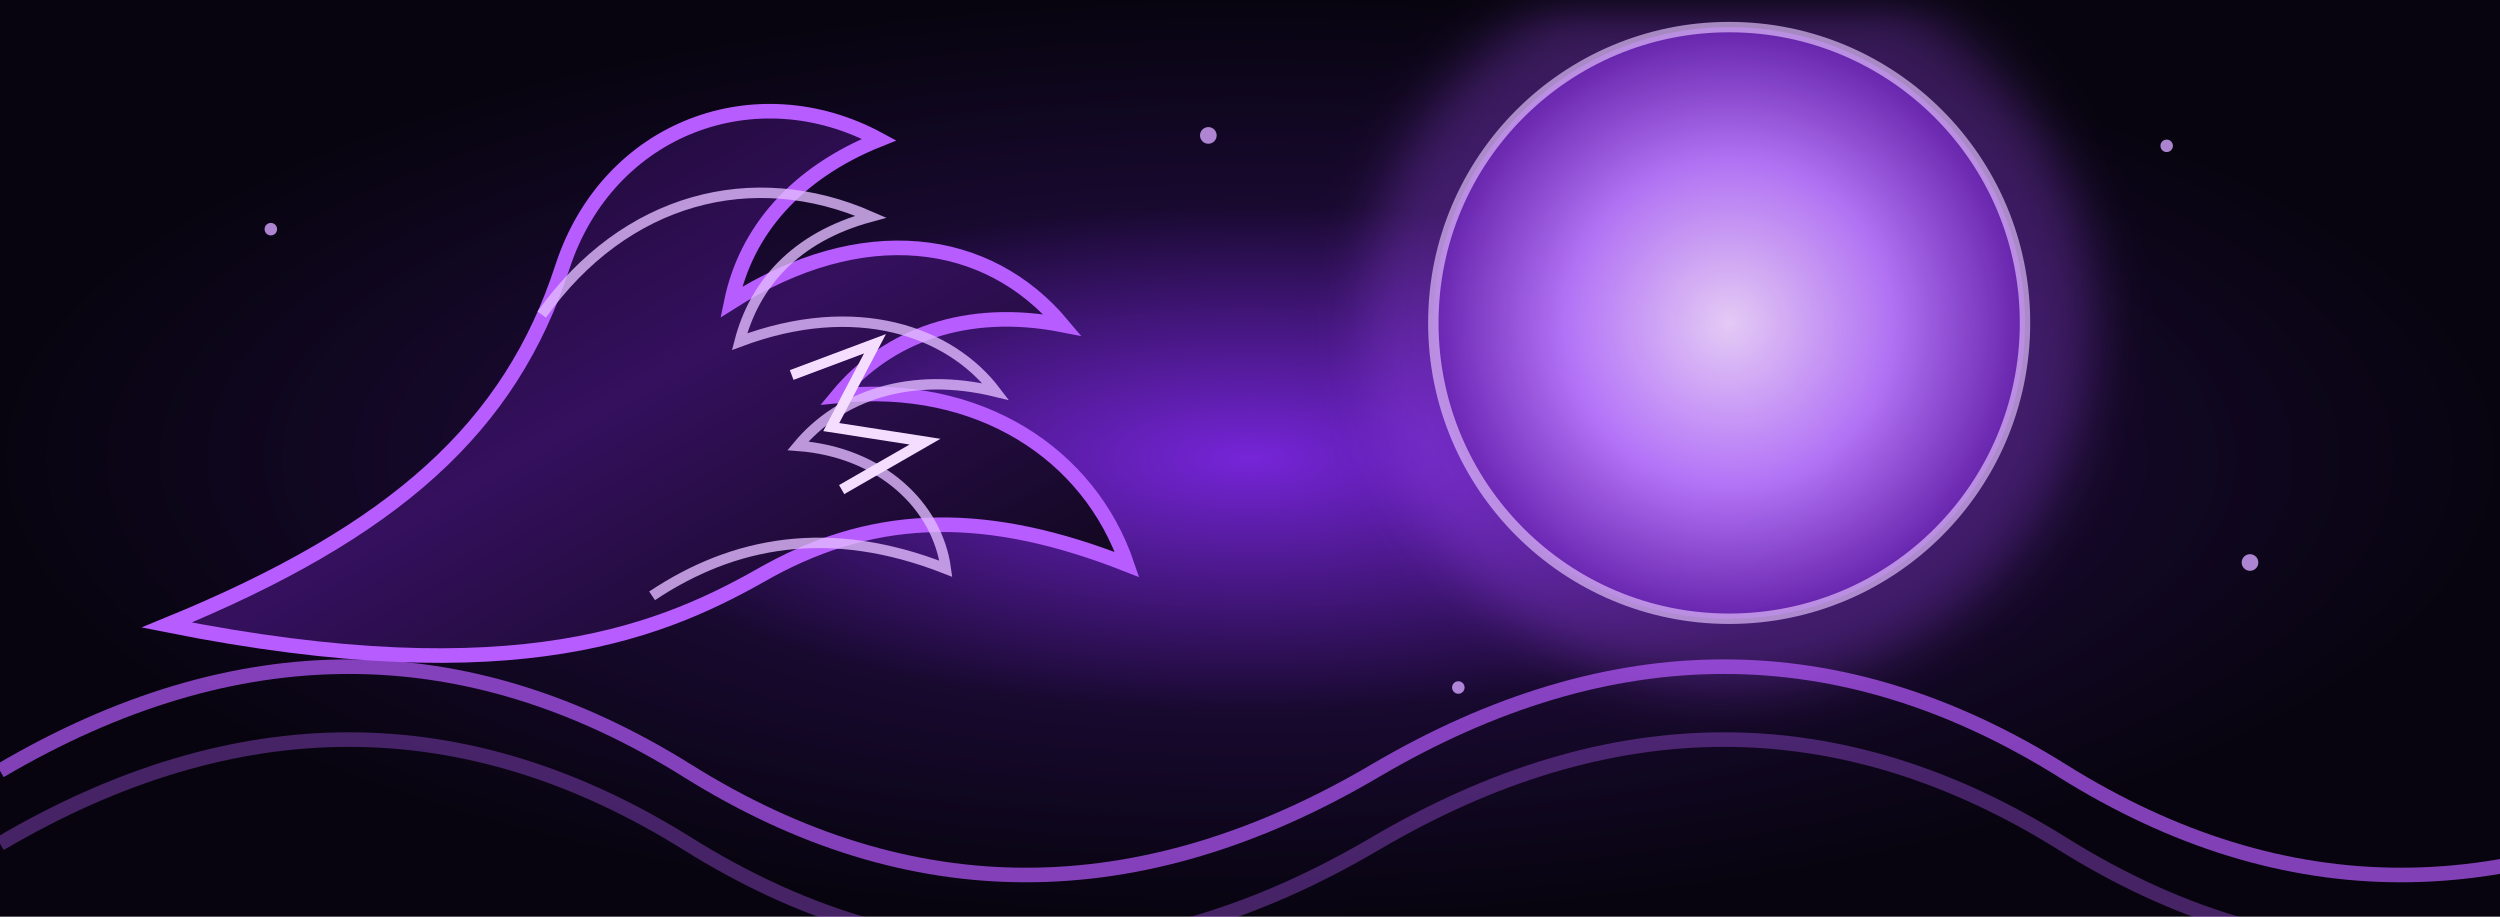
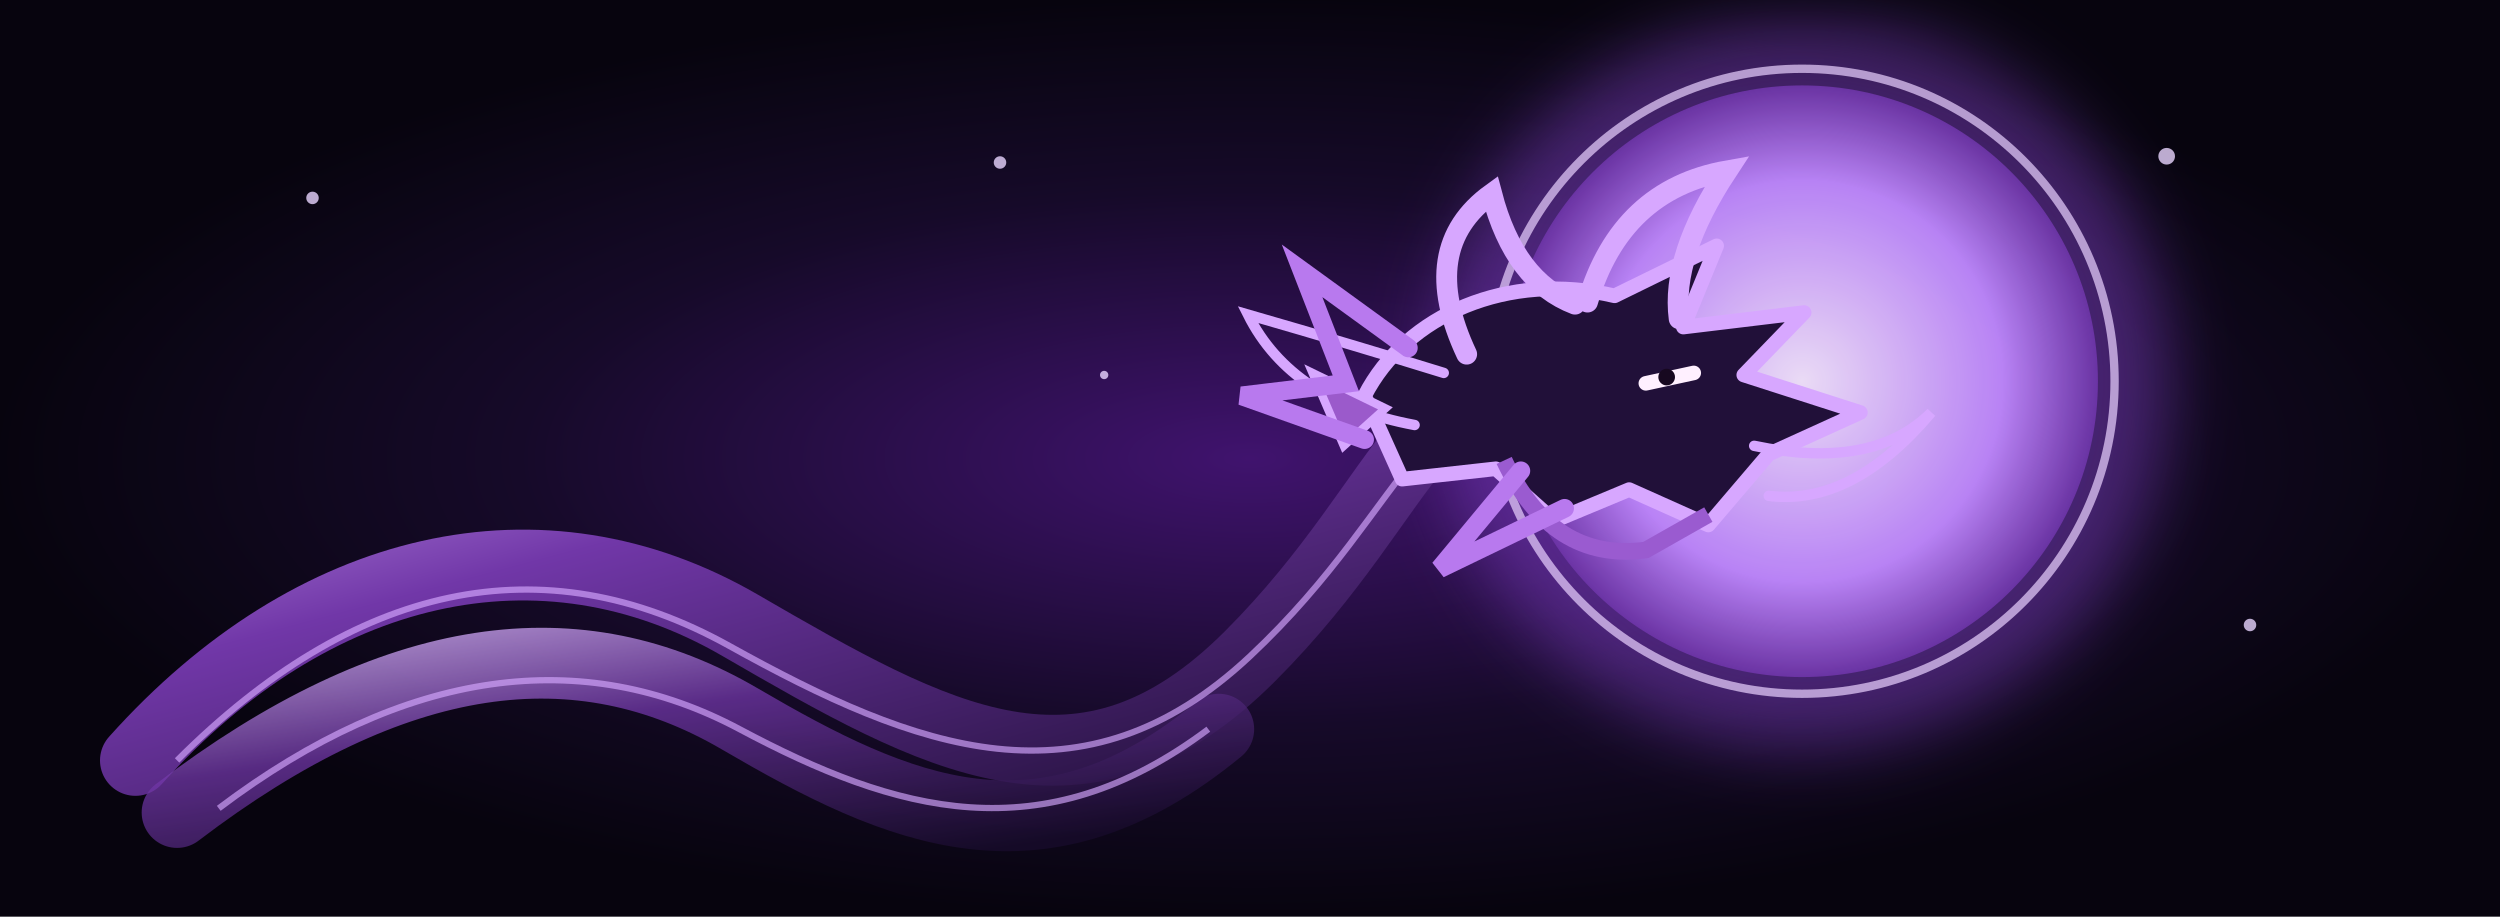
<svg xmlns="http://www.w3.org/2000/svg" viewBox="0 0 1200 440">
  <defs>
-     <radialGradient id="sky">
-       <stop stop-color="#7625d8" />
-       <stop offset=".55" stop-color="#18092f" />
-       <stop offset="1" stop-color="#07040f" />
+     <radialGradient id="night">
+       <stop stop-color="#40136e" />
+       <stop offset=".58" stop-color="#160a29" />
+       <stop offset="1" stop-color="#07040e" />
    </radialGradient>
    <radialGradient id="moon">
-       <stop stop-color="#f1d9ff" />
-       <stop offset=".55" stop-color="#bb7aff" />
-       <stop offset="1" stop-color="#6a25b2" />
+       <stop stop-color="#f7eaff" />
+       <stop offset=".68" stop-color="#c18aff" />
+       <stop offset="1" stop-color="#6e35a8" />
    </radialGradient>
-     <linearGradient id="ink" x2="1" y2="1">
-       <stop stop-color="#10051e" />
-       <stop offset=".5" stop-color="#35105e" />
-       <stop offset="1" stop-color="#090511" />
+     <linearGradient id="scale" x1="0" y1="0" x2="1" y2="1">
+       <stop stop-color="#d9b2ff" />
+       <stop offset=".38" stop-color="#7137a8" />
+       <stop offset="1" stop-color="#180b2c" />
    </linearGradient>
-     <filter id="glow">
-       <feGaussianBlur stdDeviation="13" />
+     <filter id="soft">
+       <feGaussianBlur stdDeviation="16" />
    </filter>
  </defs>
-   <rect width="1200" height="440" fill="url(#sky)" />
-   <circle cx="830" cy="155" r="175" fill="#a74cff" opacity=".3" filter="url(#glow)" />
-   <circle cx="830" cy="155" r="142" fill="url(#moon)" opacity=".92" />
-   <circle cx="830" cy="155" r="142" fill="none" stroke="#e7c6ff" stroke-width="5" opacity=".65" />
-   <g fill="none" stroke="#b65aff" stroke-width="7" opacity=".7">
-     <path d="M0 370Q170 270 330 370T660 370T990 370T1320 370" />
-     <path d="M0 405Q170 305 330 405T660 405T990 405T1320 405" opacity=".5" />
+   <rect width="1200" height="440" fill="url(#night)" />
+   <circle cx="865" cy="183" r="176" fill="#a653ff" opacity=".35" filter="url(#soft)" />
+   <circle cx="865" cy="183" r="142" fill="url(#moon)" opacity=".92" />
+   <circle cx="865" cy="183" r="150" fill="none" stroke="#ead2ff" stroke-width="4" opacity=".7" />
+   <g fill="none" stroke="url(#scale)" stroke-width="34" stroke-linecap="round">
+     <path d="M65 365C150 270 260 245 355 300S520 395 600 315 682 165 770 180" />
+     <path d="M85 390C190 310 278 300 355 345S500 420 585 350" opacity=".75" />
  </g>
-   <path d="M80 300C190 255 245 205 270 128C292 61 363 35 422 67C382 83 358 111 351 145C414 105 474 113 510 156C464 147 426 161 402 190C470 183 523 218 541 271C475 245 422 245 369 274C320 302 250 334 80 300Z" fill="url(#ink)" stroke="#b75cff" stroke-width="7" />
-   <path d="M260 151C300 95 361 79 418 104C381 114 362 137 355 164C411 143 456 159 478 188C437 178 403 190 383 214C423 217 450 243 454 273C398 251 352 260 313 286" fill="none" stroke="#e1baff" stroke-width="5" opacity=".8" />
-   <path d="M380 180L420 165L399 205L444 212L404 235" fill="none" stroke="#f4ddff" stroke-width="5" />
-   <g fill="#d5a4ff" opacity=".8">
-     <circle cx="130" cy="110" r="3" />
-     <circle cx="580" cy="65" r="4" />
-     <circle cx="1040" cy="70" r="3" />
-     <circle cx="1080" cy="270" r="4" />
-     <circle cx="700" cy="330" r="3" />
+   <g fill="none" stroke="#d6a8ff" stroke-width="3" opacity=".65">
+     <path d="M85 365C170 280 260 260 350 310S520 390 600 315 680 175 770 180" />
+     <path d="M105 388C195 320 280 310 355 350S500 410 580 350" />
+   </g>
+   <path d="M655 190C675 151 724 130 775 142L824 118 808 157 866 150 837 180 893 198 849 218 820 252 782 235 746 250 718 225 673 230Z" fill="#211039" stroke="#d7a7ff" stroke-width="7" stroke-linejoin="round" />
+   <path d="M704 170Q680 119 716 93Q727 135 756 146M762 145Q778 91 829 82Q802 123 806 153" fill="none" stroke="#d7a7ff" stroke-width="10" stroke-linecap="round" />
+   <path d="M679 204Q620 193 599 151Q651 166 693 179M842 214Q899 226 927 198Q889 243 849 238" fill="none" stroke="#d7a7ff" stroke-width="5" stroke-linecap="round" />
+   <path d="M790 184L813 179" stroke="#fff0ff" stroke-width="7" stroke-linecap="round" />
+   <circle cx="800" cy="181" r="4" fill="#170820" />
+   <path d="M722 221Q745 270 790 264L820 247" fill="none" stroke="#9a5bd0" stroke-width="8" />
+   <path d="M665 196L630 179 645 214Z" fill="#9b5acb" stroke="#d7a7ff" stroke-width="4" />
+   <path d="M676 167L625 130 646 184 596 190 655 211M730 226L691 273 751 244" fill="none" stroke="#b879ee" stroke-width="9" stroke-linecap="round" />
+   <g fill="#e8d4ff" opacity=".8">
+     <circle cx="150" cy="95" r="3" />
+     <circle cx="480" cy="78" r="3" />
+     <circle cx="1040" cy="75" r="4" />
+     <circle cx="1080" cy="300" r="3" />
+     <circle cx="530" cy="180" r="2" />
  </g>
</svg>
